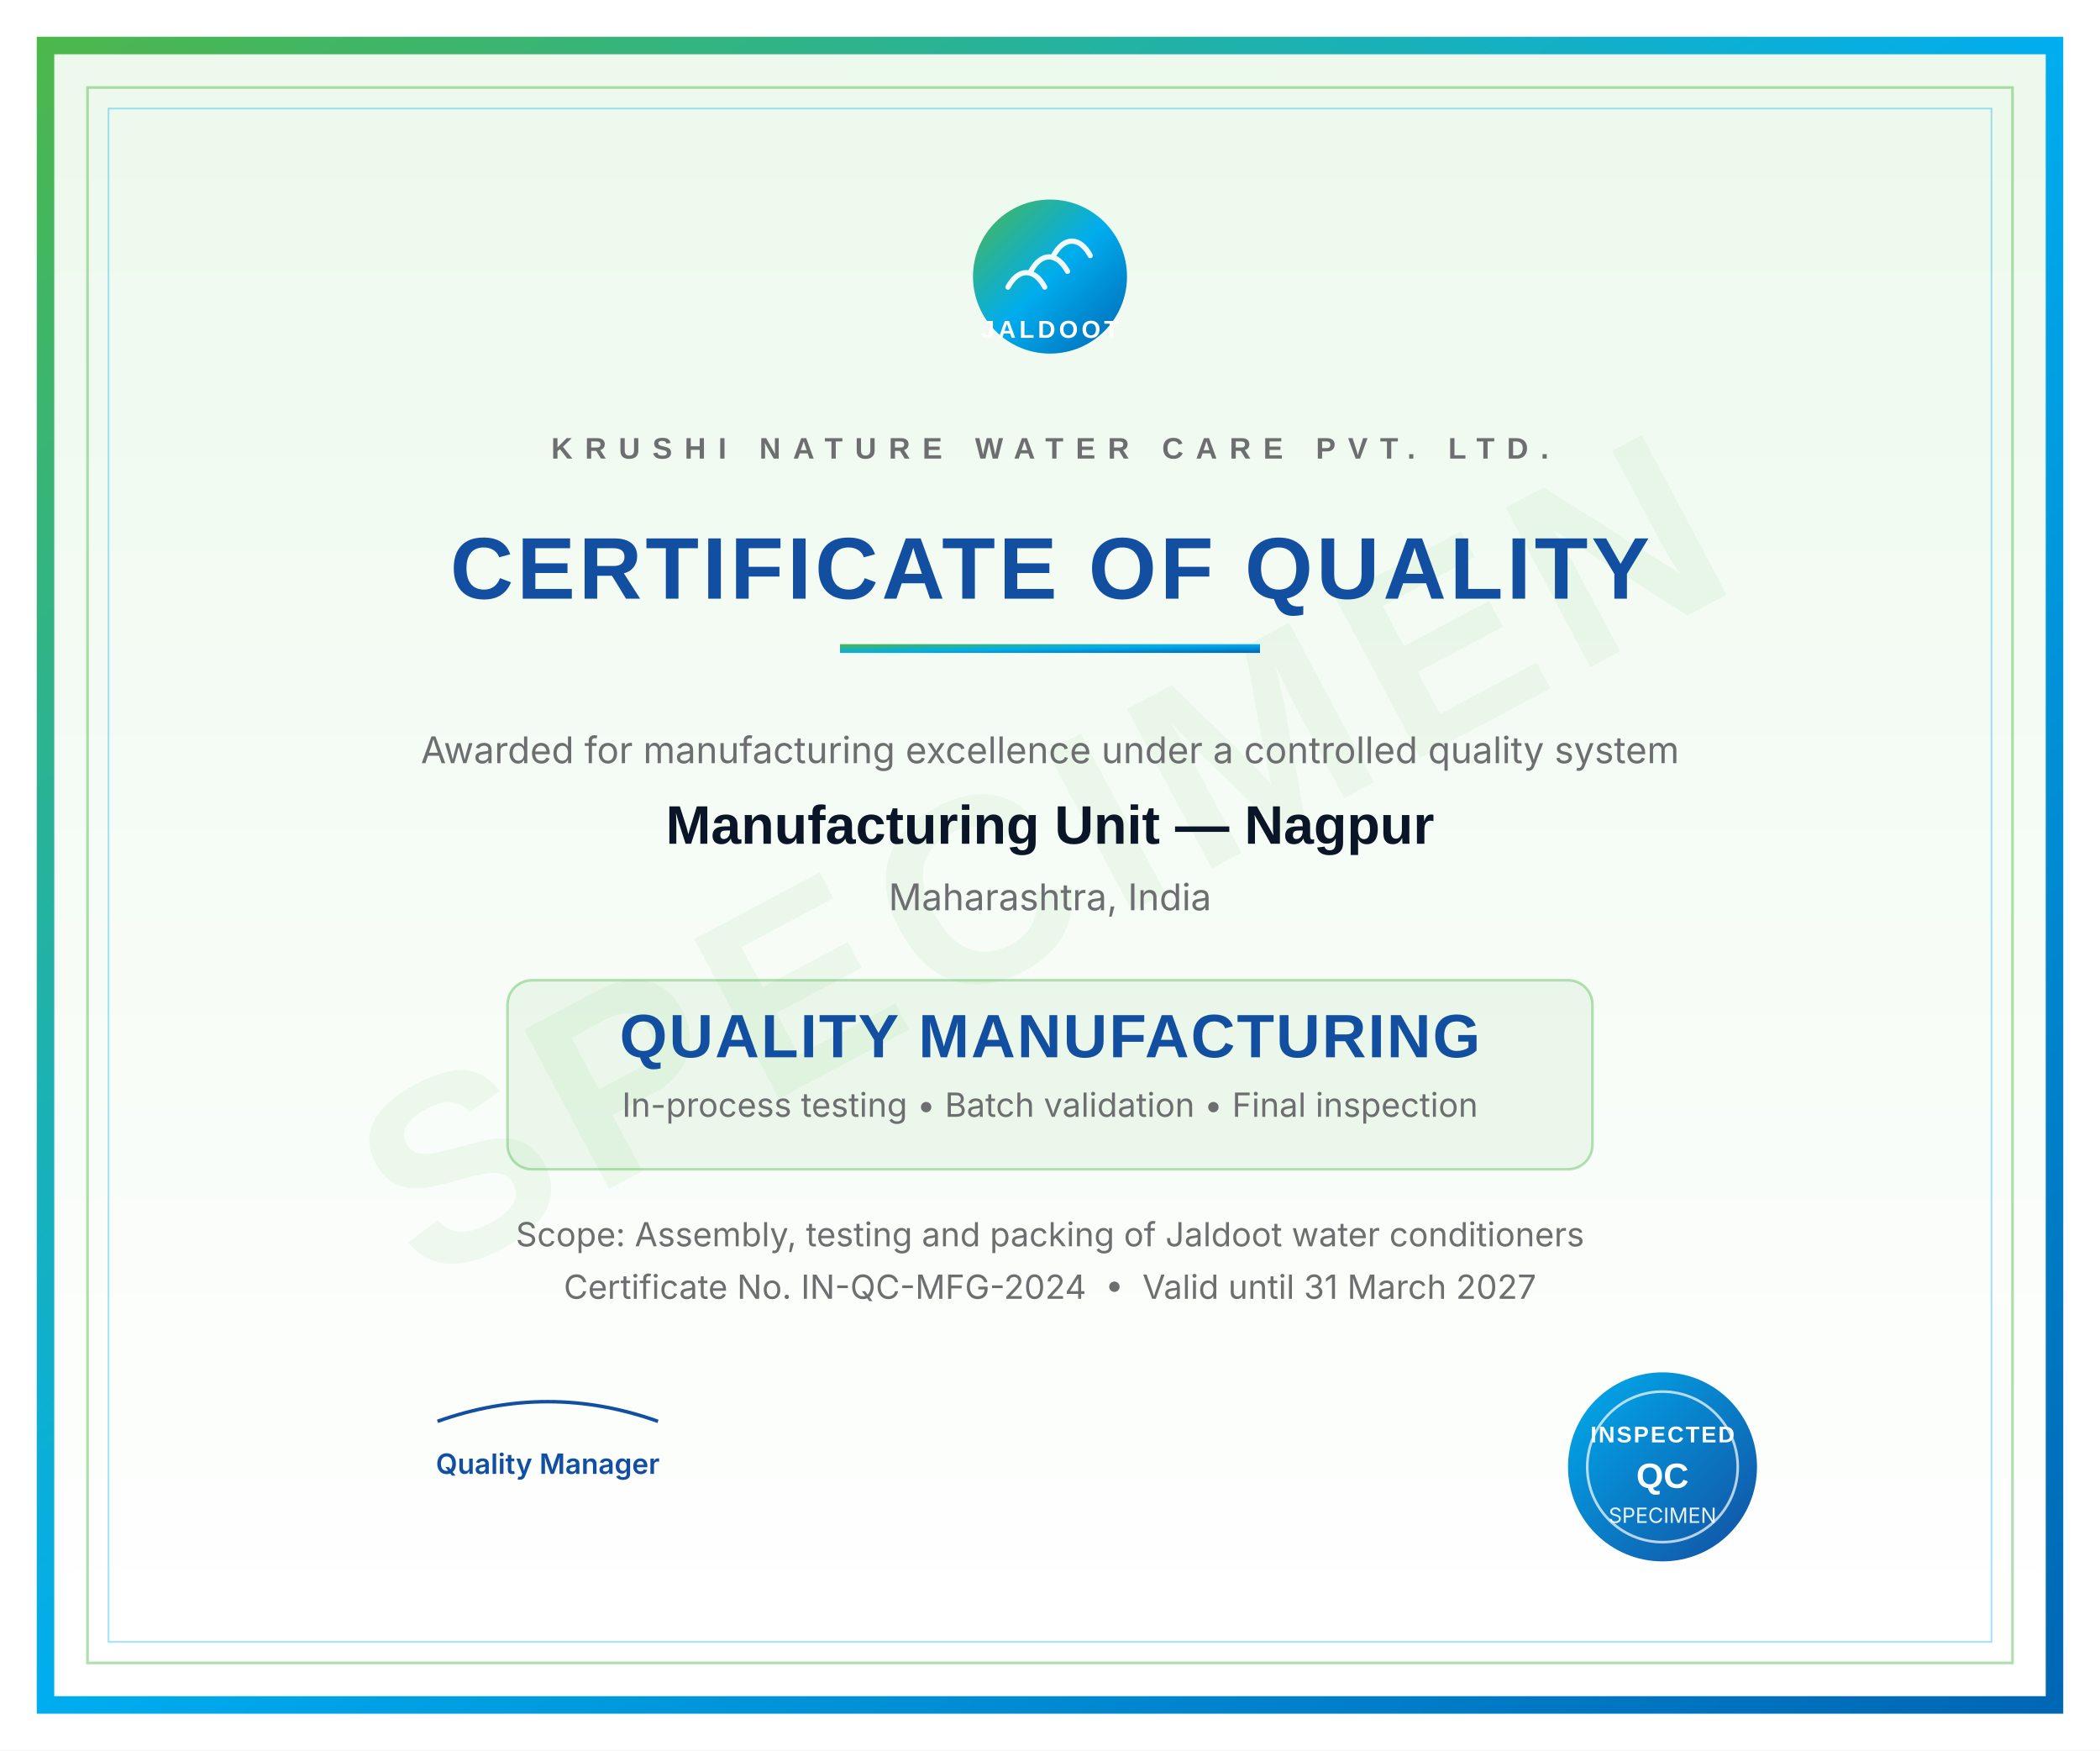
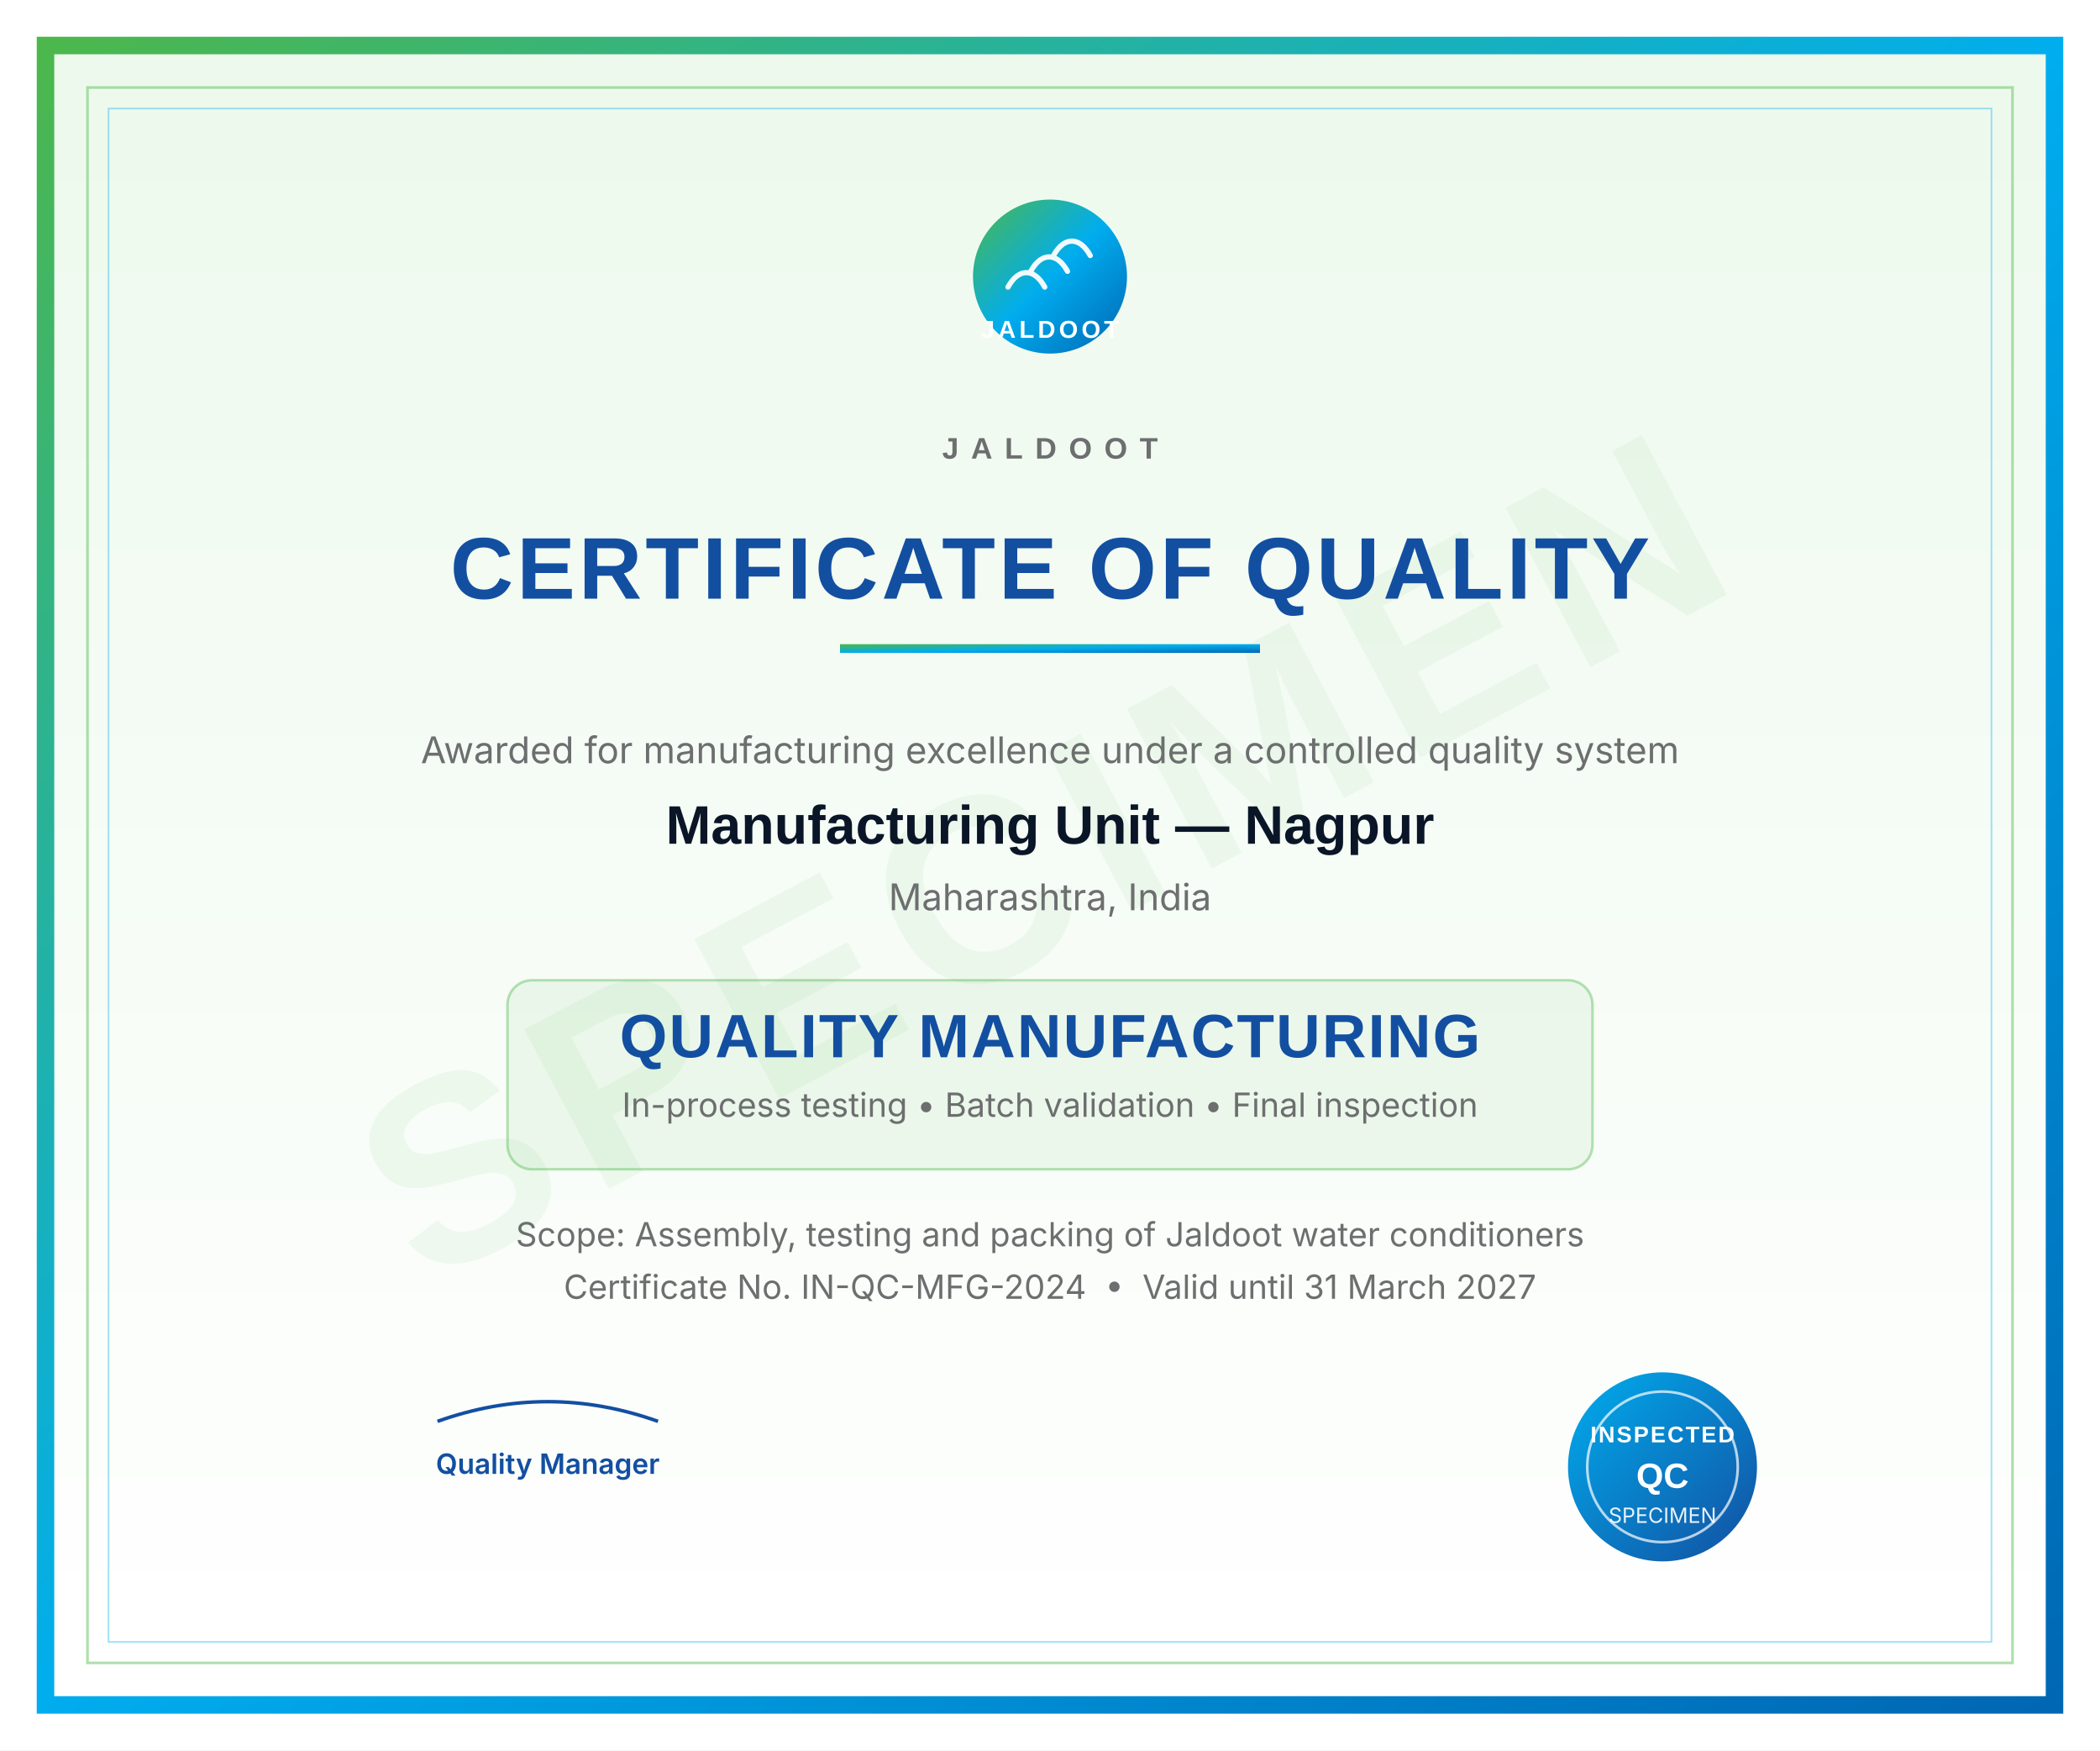
- <svg xmlns="http://www.w3.org/2000/svg" viewBox="0 0 1200 1000" width="1200" height="1000" role="img" aria-label="Quality manufacturing certificate awarded to the Krushi Nature Water Care manufacturing unit in Nagpur">
+ <svg xmlns="http://www.w3.org/2000/svg" viewBox="0 0 1200 1000" width="1200" height="1000" role="img" aria-label="Quality manufacturing certificate awarded to the Jaldoot manufacturing unit in Nagpur">
  <defs>
    <linearGradient id="frame" x1="0" y1="0" x2="1" y2="1">
      <stop offset="0" stop-color="#4DB74A" />
      <stop offset="0.5" stop-color="#00ADEE" />
      <stop offset="1" stop-color="#0066B3" />
    </linearGradient>
    <linearGradient id="wash" x1="0" y1="0" x2="0" y2="1">
      <stop offset="0" stop-color="#EDF9ED" />
      <stop offset="1" stop-color="#FFFFFF" />
    </linearGradient>
    <linearGradient id="sealFill" x1="0" y1="0" x2="1" y2="1">
      <stop offset="0" stop-color="#00ADEE" />
      <stop offset="1" stop-color="#134FA1" />
    </linearGradient>
  </defs>
  <rect width="1200" height="1000" fill="#FFFFFF" />
  <rect x="26" y="26" width="1148" height="948" fill="url(#wash)" />
  <rect x="26" y="26" width="1148" height="948" fill="none" stroke="url(#frame)" stroke-width="10" />
  <rect x="50" y="50" width="1100" height="900" fill="none" stroke="#4DB74A" stroke-width="1.5" opacity="0.45" />
  <rect x="62" y="62" width="1076" height="876" fill="none" stroke="#00ADEE" stroke-width="1" opacity="0.35" />
  <g opacity="0.07" transform="rotate(-28 600 500)">
    <text x="600" y="540" font-family="Poppins, Segoe UI, Arial, sans-serif" font-size="150" font-weight="700" fill="#4DB74A" text-anchor="middle" letter-spacing="10">SPECIMEN</text>
  </g>
  <g transform="translate(600 158)">
    <circle r="44" fill="url(#frame)" />
    <g stroke="#FFFFFF" stroke-width="3" stroke-linecap="round" fill="none" opacity="0.94">
      <path d="M-24 6c6-11 15-11 21 0" />
      <path d="M-11 -3c6-11 15-11 21 0" />
      <path d="M2 -12c6-11 15-11 21 0" />
    </g>
    <text y="35" font-family="Poppins, Segoe UI, Arial, sans-serif" font-size="14" font-weight="700" fill="#FFFFFF" text-anchor="middle" letter-spacing="2">JALDOOT</text>
  </g>
-   <text x="600" y="262" font-family="Poppins, Segoe UI, Arial, sans-serif" font-size="17" font-weight="600" fill="#6D6E6F" text-anchor="middle" letter-spacing="7">KRUSHI NATURE WATER CARE PVT. LTD.</text>
+   <text x="600" y="262" font-family="Poppins, Segoe UI, Arial, sans-serif" font-size="17" font-weight="600" fill="#6D6E6F" text-anchor="middle" letter-spacing="7">JALDOOT</text>
  <text x="600" y="342" font-family="Poppins, Segoe UI, Arial, sans-serif" font-size="50" font-weight="700" fill="#134FA1" text-anchor="middle" letter-spacing="2">CERTIFICATE OF QUALITY</text>
  <rect x="480" y="368" width="240" height="5" fill="url(#frame)" />
  <text x="600" y="436" font-family="Inter, Segoe UI, Arial, sans-serif" font-size="21" fill="#6D6E6F" text-anchor="middle">Awarded for manufacturing excellence under a controlled quality system</text>
  <text x="600" y="482" font-family="Poppins, Segoe UI, Arial, sans-serif" font-size="31" font-weight="700" fill="#0A1628" text-anchor="middle">Manufacturing Unit — Nagpur</text>
  <text x="600" y="520" font-family="Inter, Segoe UI, Arial, sans-serif" font-size="21" fill="#6D6E6F" text-anchor="middle">Maharashtra, India</text>
  <rect x="290" y="560" width="620" height="108" rx="14" fill="#4DB74A" opacity="0.08" />
  <rect x="290" y="560" width="620" height="108" rx="14" fill="none" stroke="#4DB74A" stroke-width="1.5" opacity="0.4" />
  <text x="600" y="604" font-family="Poppins, Segoe UI, Arial, sans-serif" font-size="35" font-weight="700" fill="#134FA1" text-anchor="middle" letter-spacing="1">QUALITY MANUFACTURING</text>
  <text x="600" y="638" font-family="Inter, Segoe UI, Arial, sans-serif" font-size="19" fill="#6D6E6F" text-anchor="middle">In-process testing • Batch validation • Final inspection</text>
  <text x="600" y="712" font-family="Inter, Segoe UI, Arial, sans-serif" font-size="19" fill="#6D6E6F" text-anchor="middle">Scope: Assembly, testing and packing of Jaldoot water conditioners</text>
  <text x="600" y="742" font-family="Inter, Segoe UI, Arial, sans-serif" font-size="19" fill="#6D6E6F" text-anchor="middle">Certificate No. IN-QC-MFG-2024  •  Valid until 31 March 2027</text>
  <g transform="translate(250 812)">
    <path d="M0 0c42-15 84-15 126 0" fill="none" stroke="#134FA1" stroke-width="2" />
    <text x="63" y="30" font-family="Inter, Segoe UI, Arial, sans-serif" font-size="16" font-weight="600" fill="#134FA1" text-anchor="middle">Quality Manager</text>
  </g>
  <g transform="translate(950 838)">
    <circle r="54" fill="url(#sealFill)" />
    <circle r="43" fill="none" stroke="#FFFFFF" stroke-width="1.5" opacity="0.7" />
    <text y="-14" font-family="Poppins, Segoe UI, Arial, sans-serif" font-size="13" font-weight="700" fill="#FFFFFF" text-anchor="middle" letter-spacing="1">INSPECTED</text>
    <text y="12" font-family="Poppins, Segoe UI, Arial, sans-serif" font-size="20" font-weight="700" fill="#FFFFFF" text-anchor="middle">QC</text>
    <text y="32" font-family="Inter, Segoe UI, Arial, sans-serif" font-size="12" fill="#FFFFFF" text-anchor="middle" opacity="0.9">SPECIMEN</text>
  </g>
</svg>
